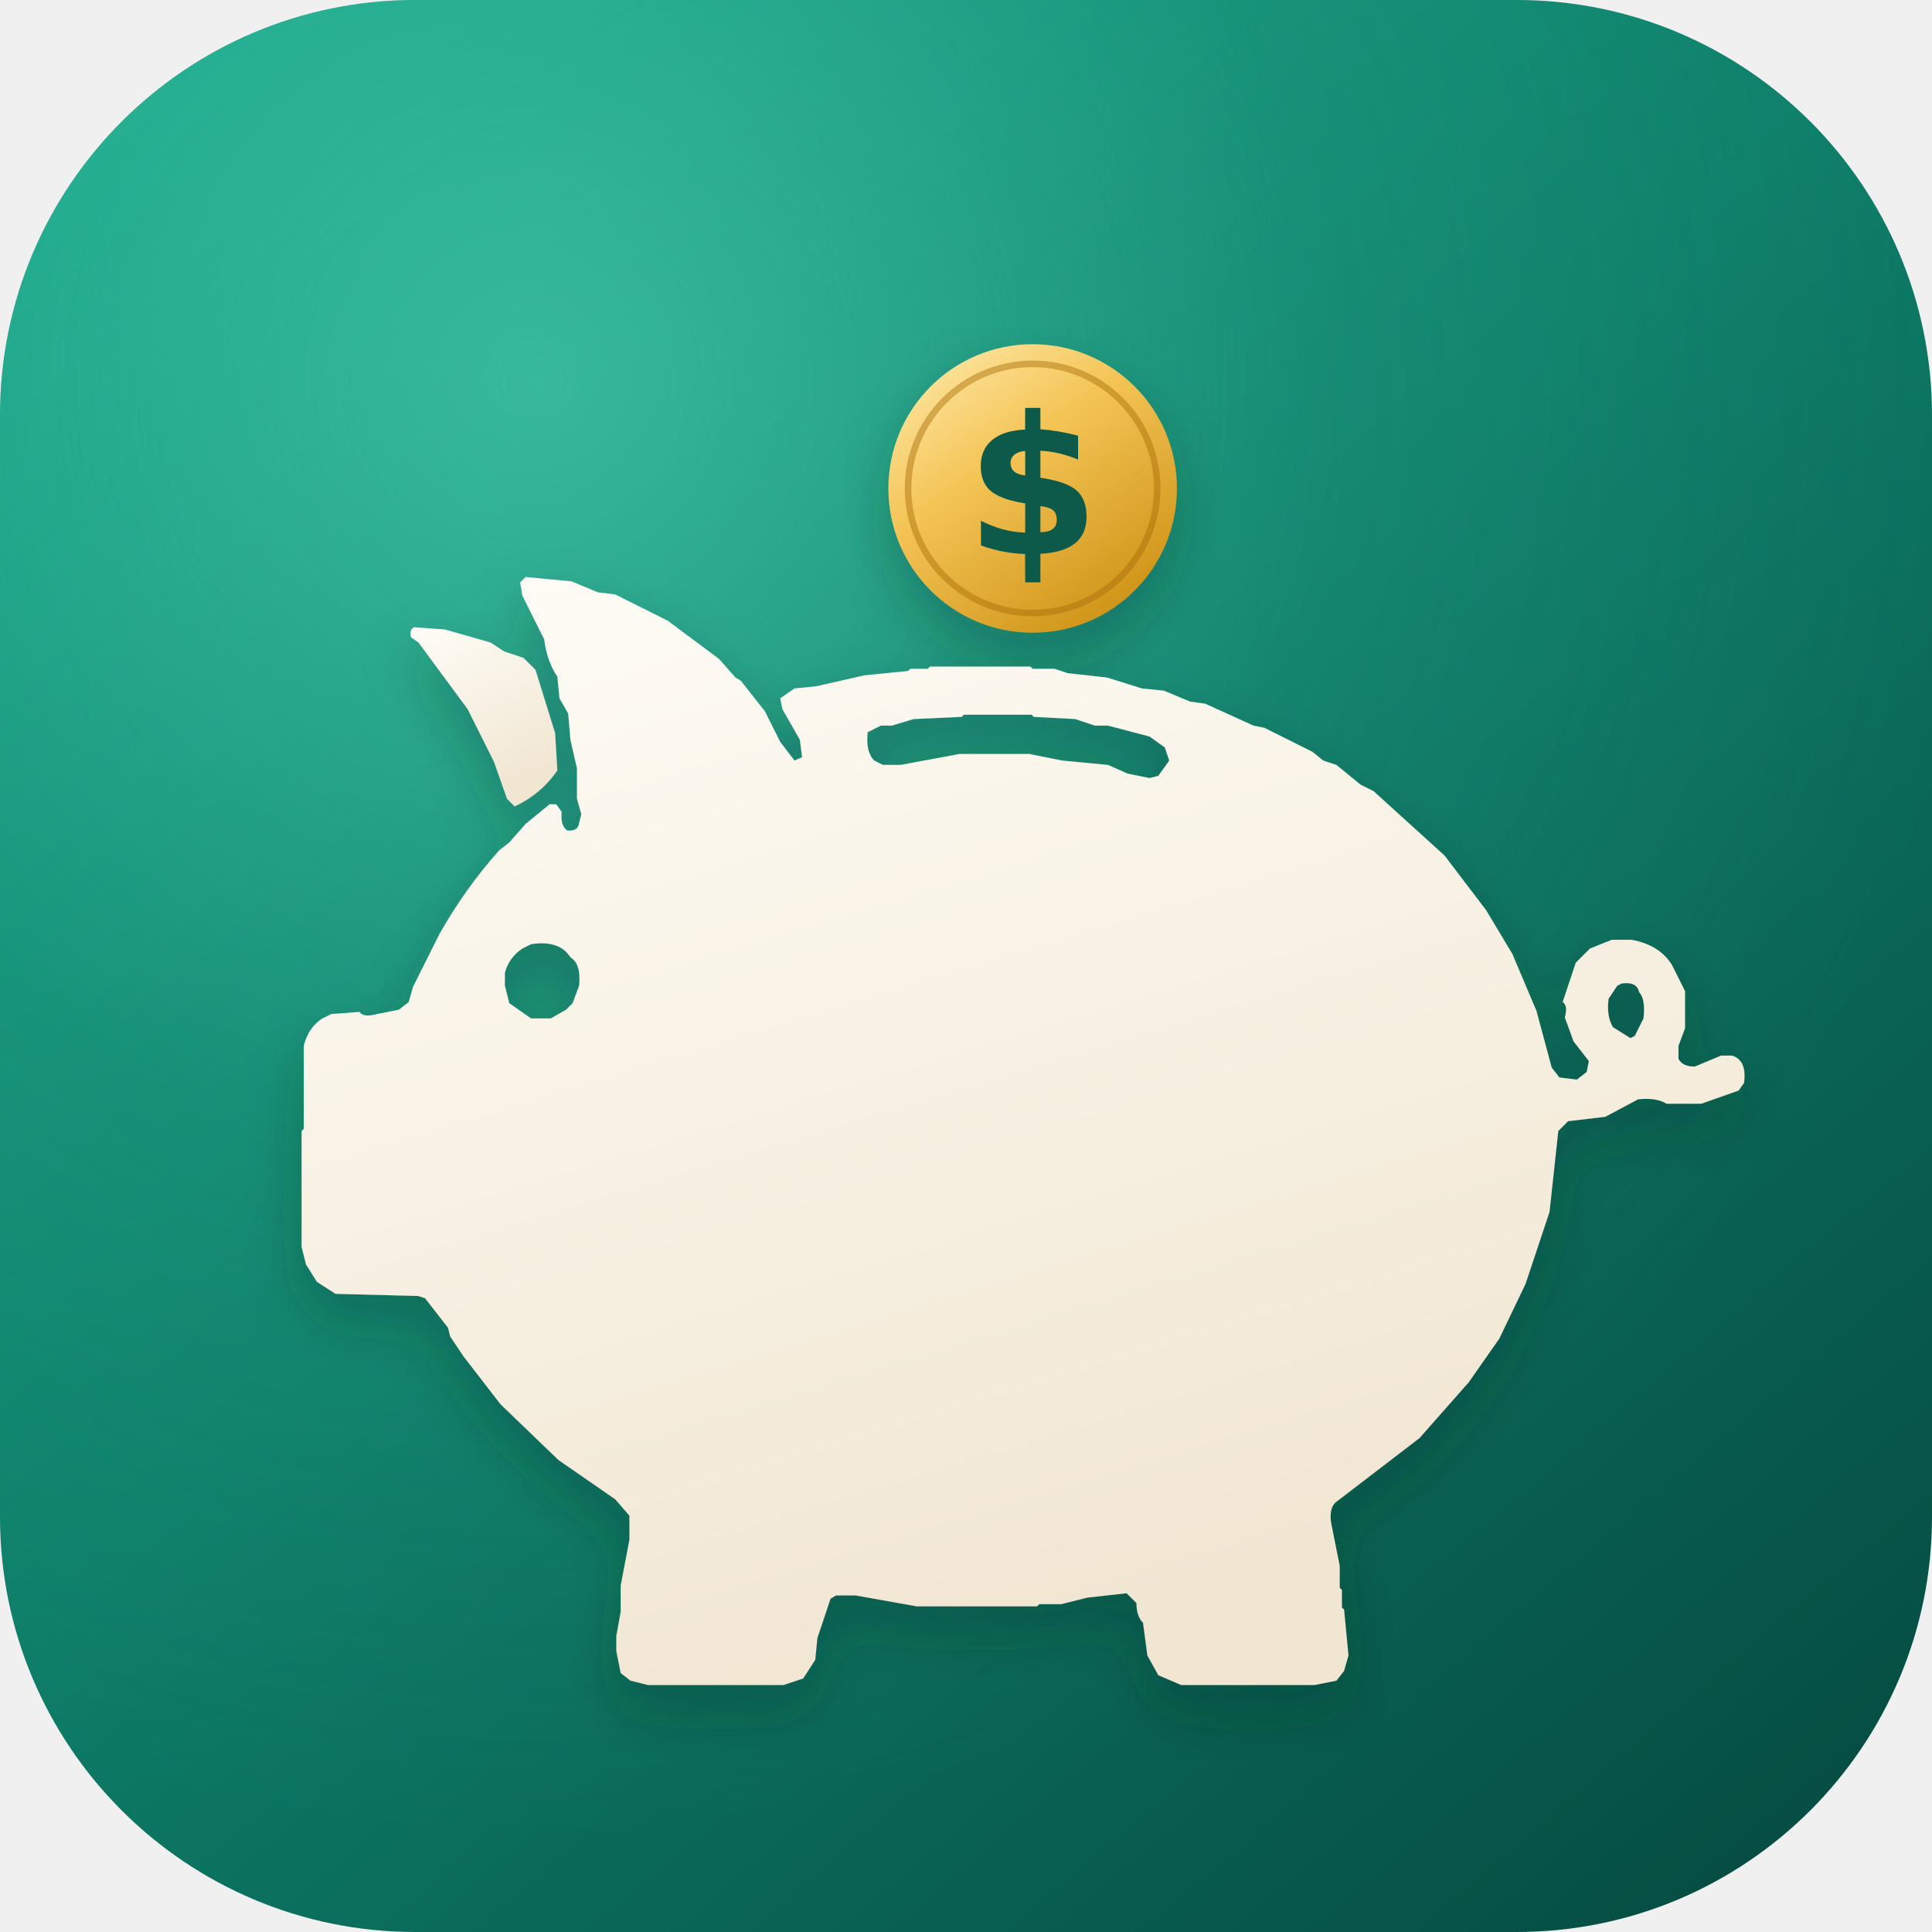
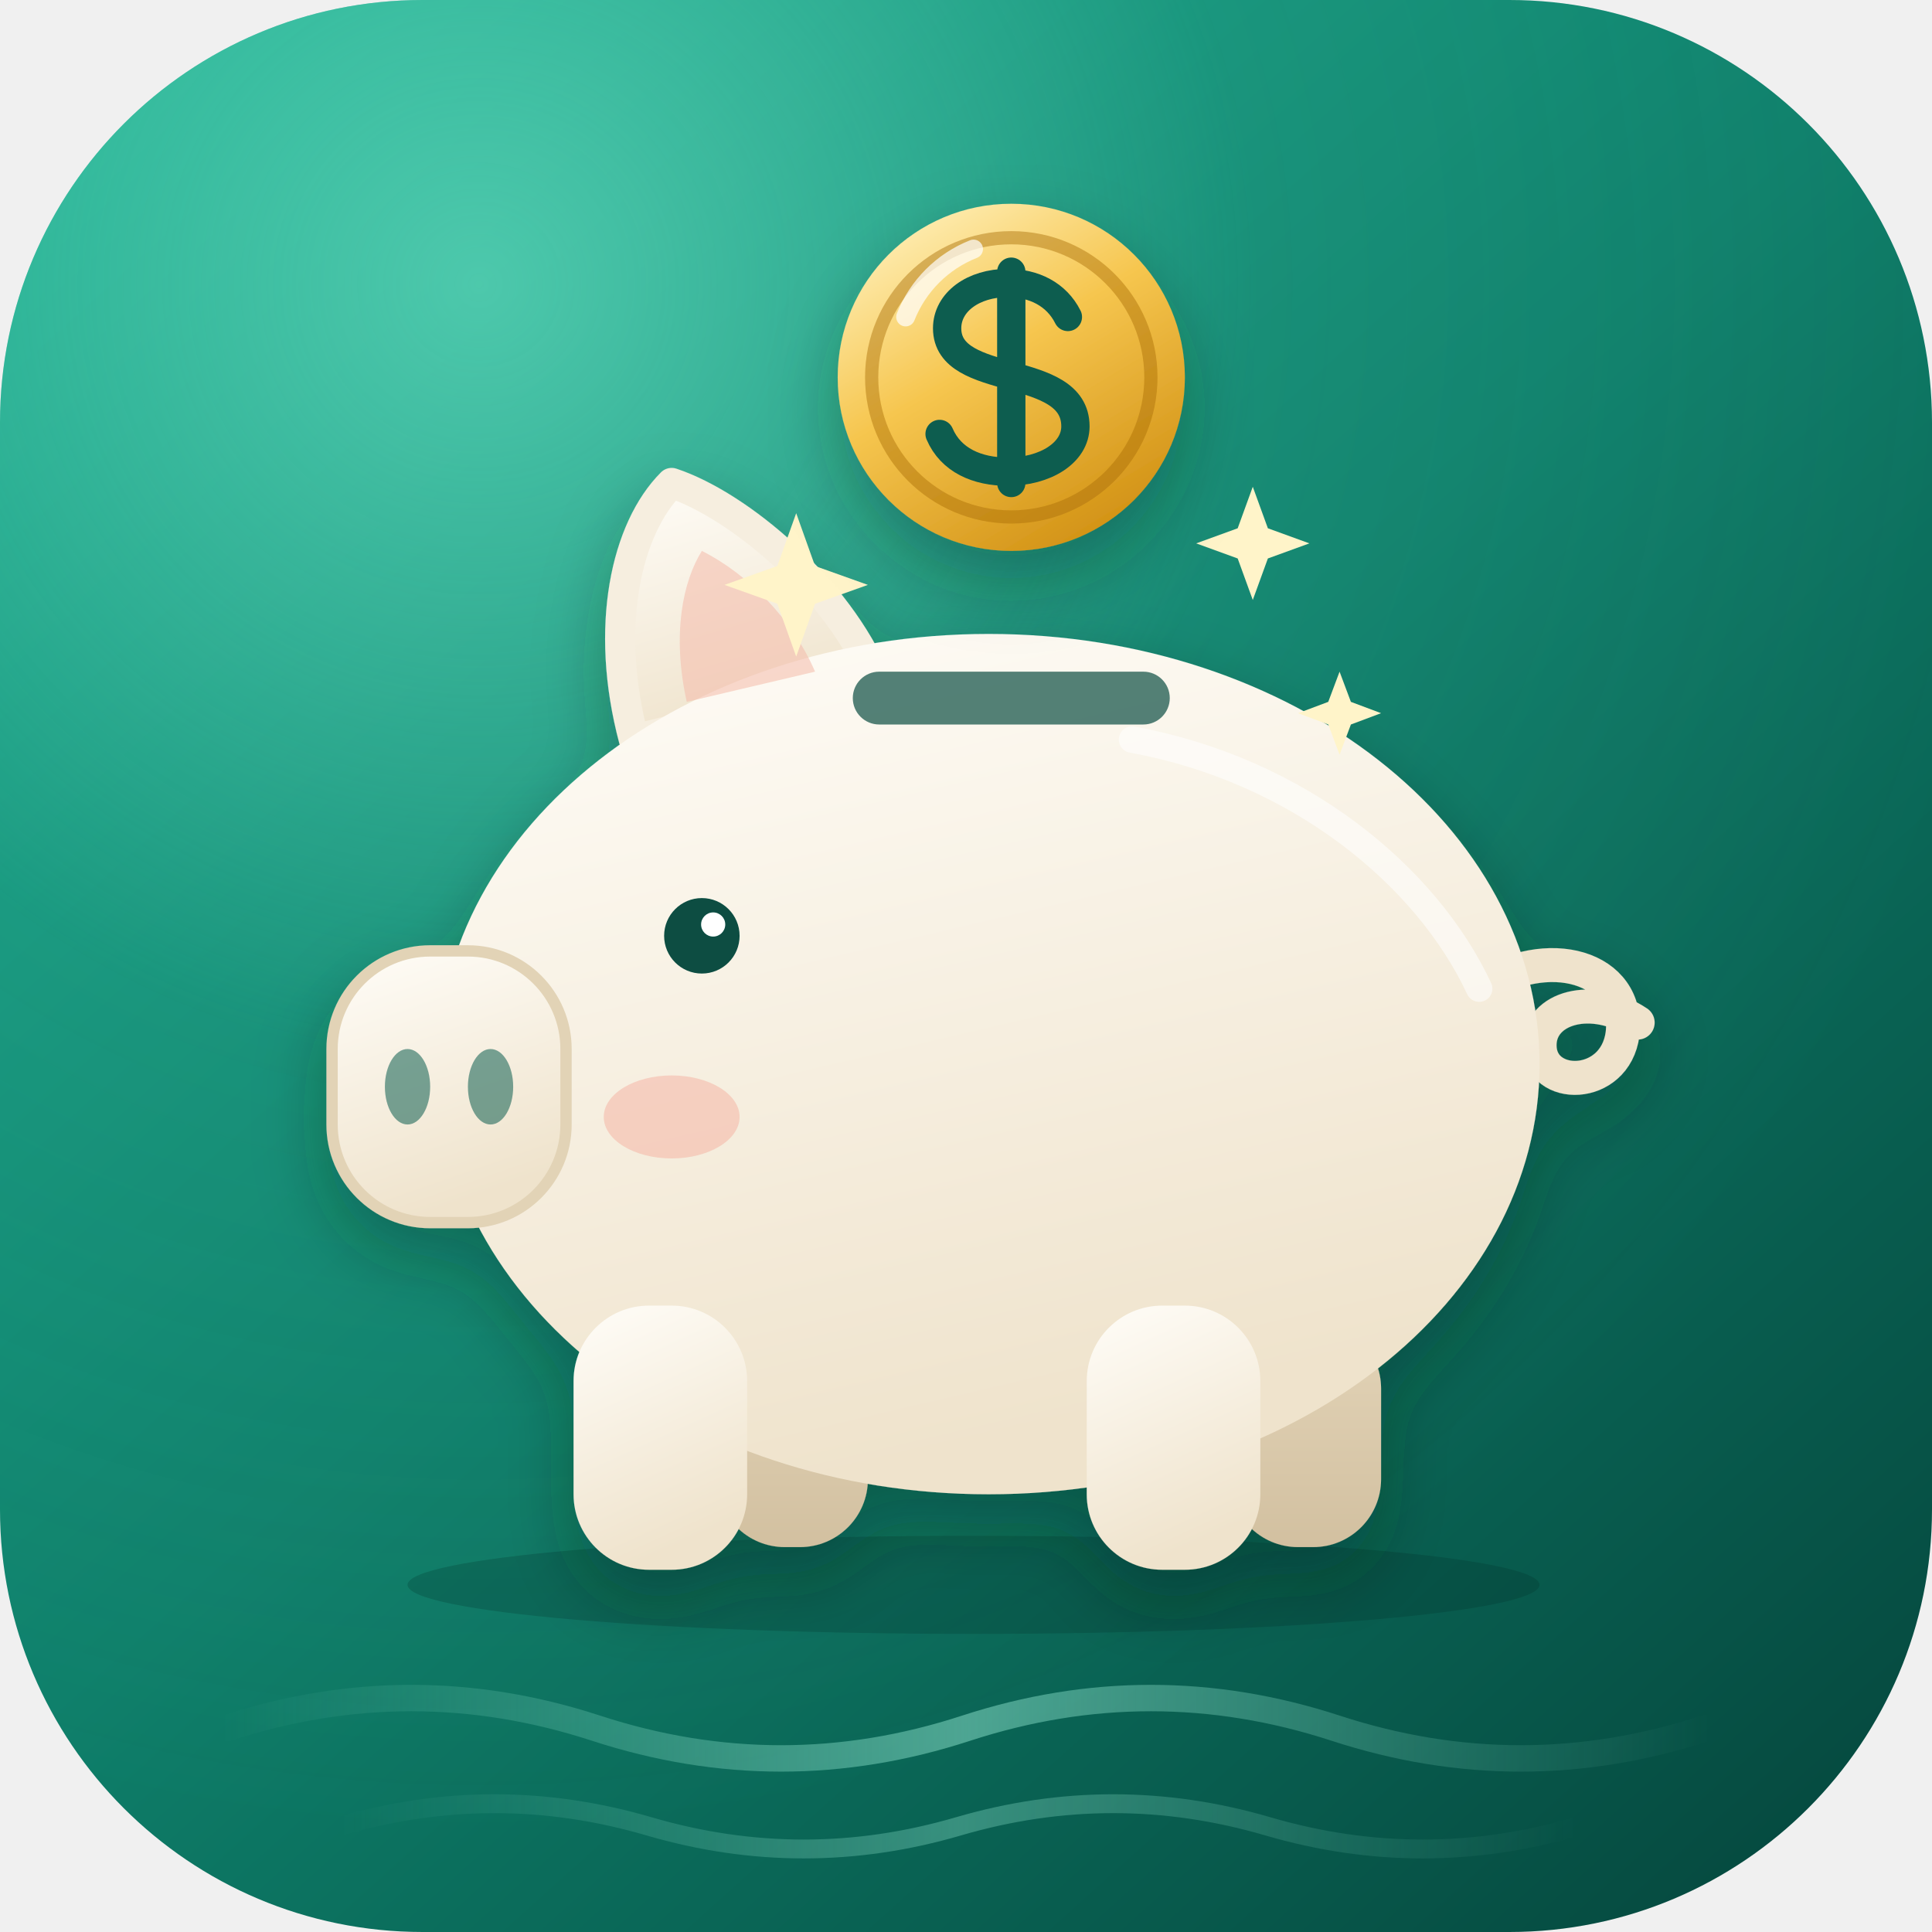
- <svg xmlns="http://www.w3.org/2000/svg" width="884" height="884">
+ <svg xmlns="http://www.w3.org/2000/svg" viewBox="0 0 512 512">
  <defs>
-     <linearGradient id="a" x1="0" y1="0" x2=".85" y2="1">
-       <stop offset="0" stop-color="#12a184" />
-       <stop offset=".5" stop-color="#0d7d68" />
-       <stop offset="1" stop-color="#064e43" />
+     <linearGradient id="a" x1="0" y1="0" x2=".9" y2="1">
+       <stop offset="0" stop-color="#17a98b" />
+       <stop offset=".5" stop-color="#0e7f6a" />
+       <stop offset="1" stop-color="#05493f" />
    </linearGradient>
-     <linearGradient id="d" x1="0" y1="0" x2=".7" y2="1">
-       <stop offset="0" stop-color="#ffeeb4" />
-       <stop offset=".45" stop-color="#f4c455" />
-       <stop offset="1" stop-color="#cf9418" />
+     <linearGradient id="h" x1=".15" y1="0" x2=".75" y2="1">
+       <stop offset="0" stop-color="#fff2bf" />
+       <stop offset=".45" stop-color="#f6c64f" />
+       <stop offset="1" stop-color="#d08f12" />
    </linearGradient>
-     <linearGradient id="e" x1="0" y1="0" x2=".4" y2="1">
-       <stop offset="0" stop-color="#fffdf7" />
-       <stop offset="1" stop-color="#f1e6d2" />
+     <linearGradient id="f" x1="0" y1="0" x2=".3" y2="1">
+       <stop offset="0" stop-color="#fffdf8" />
+       <stop offset="1" stop-color="#efe3cc" />
    </linearGradient>
-     <radialGradient id="b" cx=".28" cy=".2" r=".75">
-       <stop offset="0" stop-color="#5fe3c2" stop-opacity=".5" />
-       <stop offset=".55" stop-color="#5fe3c2" stop-opacity=".1" />
-       <stop offset="1" stop-color="#5fe3c2" stop-opacity="0" />
+     <linearGradient id="e" x1="0" y1="0" x2="0" y2="1">
+       <stop offset="0" stop-color="#e3d4b8" />
+       <stop offset="1" stop-color="#d2c0a0" />
+     </linearGradient>
+     <linearGradient id="c" x1="0" y1="0" x2="1" y2="0">
+       <stop offset="0" stop-color="#9ff3dc" stop-opacity="0" />
+       <stop offset=".5" stop-color="#9ff3dc" stop-opacity=".45" />
+       <stop offset="1" stop-color="#9ff3dc" stop-opacity="0" />
+     </linearGradient>
+     <radialGradient id="b" cx=".25" cy=".15" r=".8">
+       <stop offset="0" stop-color="#7cf0d2" stop-opacity=".55" />
+       <stop offset=".5" stop-color="#7cf0d2" stop-opacity=".08" />
+       <stop offset="1" stop-color="#7cf0d2" stop-opacity="0" />
    </radialGradient>
-     <filter id="c" x="-15%" y="-15%" width="130%" height="130%">
-       <feDropShadow dx="0" dy="12" stdDeviation="12" flood-color="#032f28" flood-opacity=".28" />
+     <clipPath id="g">
+       <path d="M0 0h512v183H0z" />
+     </clipPath>
+     <filter id="d" x="-20%" y="-20%" width="140%" height="150%">
+       <feDropShadow dx="0" dy="8" stdDeviation="9" flood-color="#022a23" flood-opacity=".32" />
    </filter>
  </defs>
-   <rect width="884" height="884" rx="190" fill="url(#a)" />
-   <rect width="884" height="884" rx="190" fill="url(#b)" />
-   <g filter="url(#c)" transform="translate(0 28)">
-     <circle cx="472.5" cy="195.5" r="66" fill="url(#d)" />
-     <circle cx="472.5" cy="195.5" r="57" fill="none" stroke="#a86c06" stroke-opacity=".45" stroke-width="3" />
-     <text x="472.5" y="225.5" text-anchor="middle" font-family="DejaVu Sans" font-weight="bold" font-size="88" fill="#0a5a4c">$</text>
+   <rect width="512" height="512" rx="112" fill="url(#a)" />
+   <rect width="512" height="512" rx="112" fill="url(#b)" />
+   <g fill="none" stroke="url(#c)" stroke-linecap="round">
+     <path class="flow" d="M60 458q49-16 98 0t98 0 98 0 98 0" stroke-width="7" />
+     <path class="flow f2" d="M90 484q41-12 82 0t82 0 82 0 82 0" stroke-width="5" opacity=".7" />
  </g>
-   <g fill="url(#e)" filter="url(#c)" transform="translate(0 28)">
-     <path d="m240.5 236 21 2 12 5 8 1 24 12 23.5 17.5 7.5 8.5 2.5 1.5 11 14 7 14 6.5 8.5 3.5-1.5-1-8-8-14-1-5 6.5-4.5 10-1 22-5 20-2 1-1h8l1-1h46l1 1h10l6 2 18 2 16 5 10 1 12 5 7 1 22 10 5 1 22 11 5 4 6 2 11 9 6 3 32.5 29.5 19 25 12 20 11 26 7 26 3.5 4.5 8 1 4.5-3.5 1-5-7-9-4-11q1.5-5.5-1-7l6-18 6.5-6.5 10-4h9q12.8 2.3 18.5 11.5l6 12v17l-3 8v6q1.9 3.6 7.5 3.5l12-5h5q6.9 2.1 5.5 12.5l-2.5 3.5-17 6h-16q-4.6-2.9-13-2l-15 8-17 2-4.5 4.5-4 37-11 33-12 25-14 20-22.5 25.5-38.5 29.5q-2.8 2.7-2 9l4 20v10l1 1v8l1 1 2 21-2 7-3.5 4.5-10 2h-61l-10.5-4.5-5-9-2-15q-3-3-3-9l-4.5-4.5-18 2-12 3h-10l-1 1h-55l-28-5h-9l-2.5 1.5-6 18-1 10-5.5 8.5-9 3h-62l-8-2-4.5-3.5-2-10v-7l2-11v-12l4-21v-11l-6.5-7.5-26-18-26.5-25.5-17-22-6-9-1-4-10.5-13.5-3-1-38-1-8.5-5.5-5-8-2-8v-53l1-1v-38q2.1-8.4 8.5-12.5l4-2 13-1q1.7 2.7 8 1l10-2 4.5-3.5 2-7 12-24q11.9-21.1 27.5-38.5l4.5-3.5 7.5-8.5 11-9h3l2.5 3.5q-.7 6.2 2.5 8.5 5 .5 5.5-3.5l1-4-2-7v-14l-3-13-1-12-4-7-1-10q-4.7-6.8-6-17l-10-20-1-6 2.5-2.5ZM441 299l-1 1-22 1-10 3h-5l-6 3q-1 9 3 13l4 2h8l27-5h32l15 3 21 2 9 4 10 2 4-1 5-7-2-6-7-5-19-5h-6l-9-3-19-1-1-1h-31ZM243 404l-4 2q-6 4-8 11v6l2 8 10 7h9l7-4 3-3 3-8q1-10-4-13-5-8-18-6Zm499 18-2 1-4 6q-1 8 2 13l8 5 2-1 4-8q1-9-2-12-1-5-8-4Z" />
-     <path d="m189.5 259 14 1 21 6 6 4 9 3 5.5 5.5 9 29 1 17q-7.3 10.7-19.5 16.5l-3.5-3.5-6-17-12-24-22.5-30.5-3.5-2.5q-.7-3.7 1.5-4.5Z" />
+   <ellipse cx="258" cy="420" rx="150" ry="13" fill="#022a23" opacity=".22" />
+   <g class="pig" filter="url(#d)">
+     <rect x="190" y="350" width="40" height="60" rx="18" fill="url(#e)" />
+     <rect x="326" y="350" width="40" height="60" rx="18" fill="url(#e)" />
+     <path d="M392 262c18-12 40-6 38 12-2 15-22 15-22 3 0-10 14-14 26-6" fill="none" stroke="#efe3cc" stroke-width="9" stroke-linecap="round" />
+     <g fill="url(#f)">
+       <path d="M168 196c-8-30-2-56 10-68 18 6 44 28 54 52Z" stroke="#f6eedf" stroke-width="8" stroke-linejoin="round" />
+       <ellipse cx="262" cy="282" rx="146" ry="114" />
+       <rect x="88" y="252" width="62" height="72" rx="26" />
+       <rect x="152" y="346" width="46" height="70" rx="20" />
+       <rect x="288" y="346" width="46" height="70" rx="20" />
+     </g>
+     <path d="M182 186c-4-18-1-32 4-40 12 6 24 18 30 32Z" fill="#f4b9a9" opacity=".55" />
+     <rect x="88" y="252" width="62" height="72" rx="26" fill="none" stroke="#e2d3b6" stroke-width="3" />
+     <ellipse cx="108" cy="288" rx="6" ry="10" fill="#0b5d4f" opacity=".55" />
+     <ellipse cx="130" cy="288" rx="6" ry="10" fill="#0b5d4f" opacity=".55" />
+     <circle cx="186" cy="248" r="10" fill="#0b4d42" />
+     <circle cx="189" cy="245" r="3.2" fill="#fff" />
+     <ellipse cx="178" cy="296" rx="18" ry="11" fill="#f4a998" opacity=".45" />
+     <rect x="226" y="178" width="84" height="14" rx="7" fill="#0b4d42" opacity=".7" />
+     <path d="M300 196c44 8 78 36 92 66" fill="none" stroke="#fff" stroke-width="7" stroke-linecap="round" opacity=".55" />
+   </g>
+   <g fill="#fff4c9">
+     <path class="spark s1" d="m206 150 5-14 5 14 14 5-14 5-5 14-5-14-14-5z" />
+     <path class="spark s2" d="m328 140 4-11 4 11 11 4-11 4-4 11-4-11-11-4z" />
+     <path class="spark s3" d="m352 186 3-8 3 8 8 3-8 3-3 8-3-8-8-3z" />
+   </g>
+   <g class="coin" clip-path="url(#g)">
+     <g class="coin-face" filter="url(#d)">
+       <circle cx="268" cy="100" r="46" fill="url(#h)" />
+       <circle cx="268" cy="100" r="37" fill="none" stroke="#a96d05" stroke-opacity=".45" stroke-width="3.5" />
+       <path d="M268 72v56m15-44c-3-6-9-9-16-9-9 0-16 5-16 12 0 16 34 9 34 26 0 7-8 12-18 12-8 0-15-3-18-10" fill="none" stroke="#0b5d4f" stroke-width="7.5" stroke-linecap="round" stroke-linejoin="round" />
+       <path d="M240 84a32 32 0 0 1 18-18" fill="none" stroke="#fff" stroke-width="5" stroke-linecap="round" opacity=".7" />
+     </g>
  </g>
</svg>
